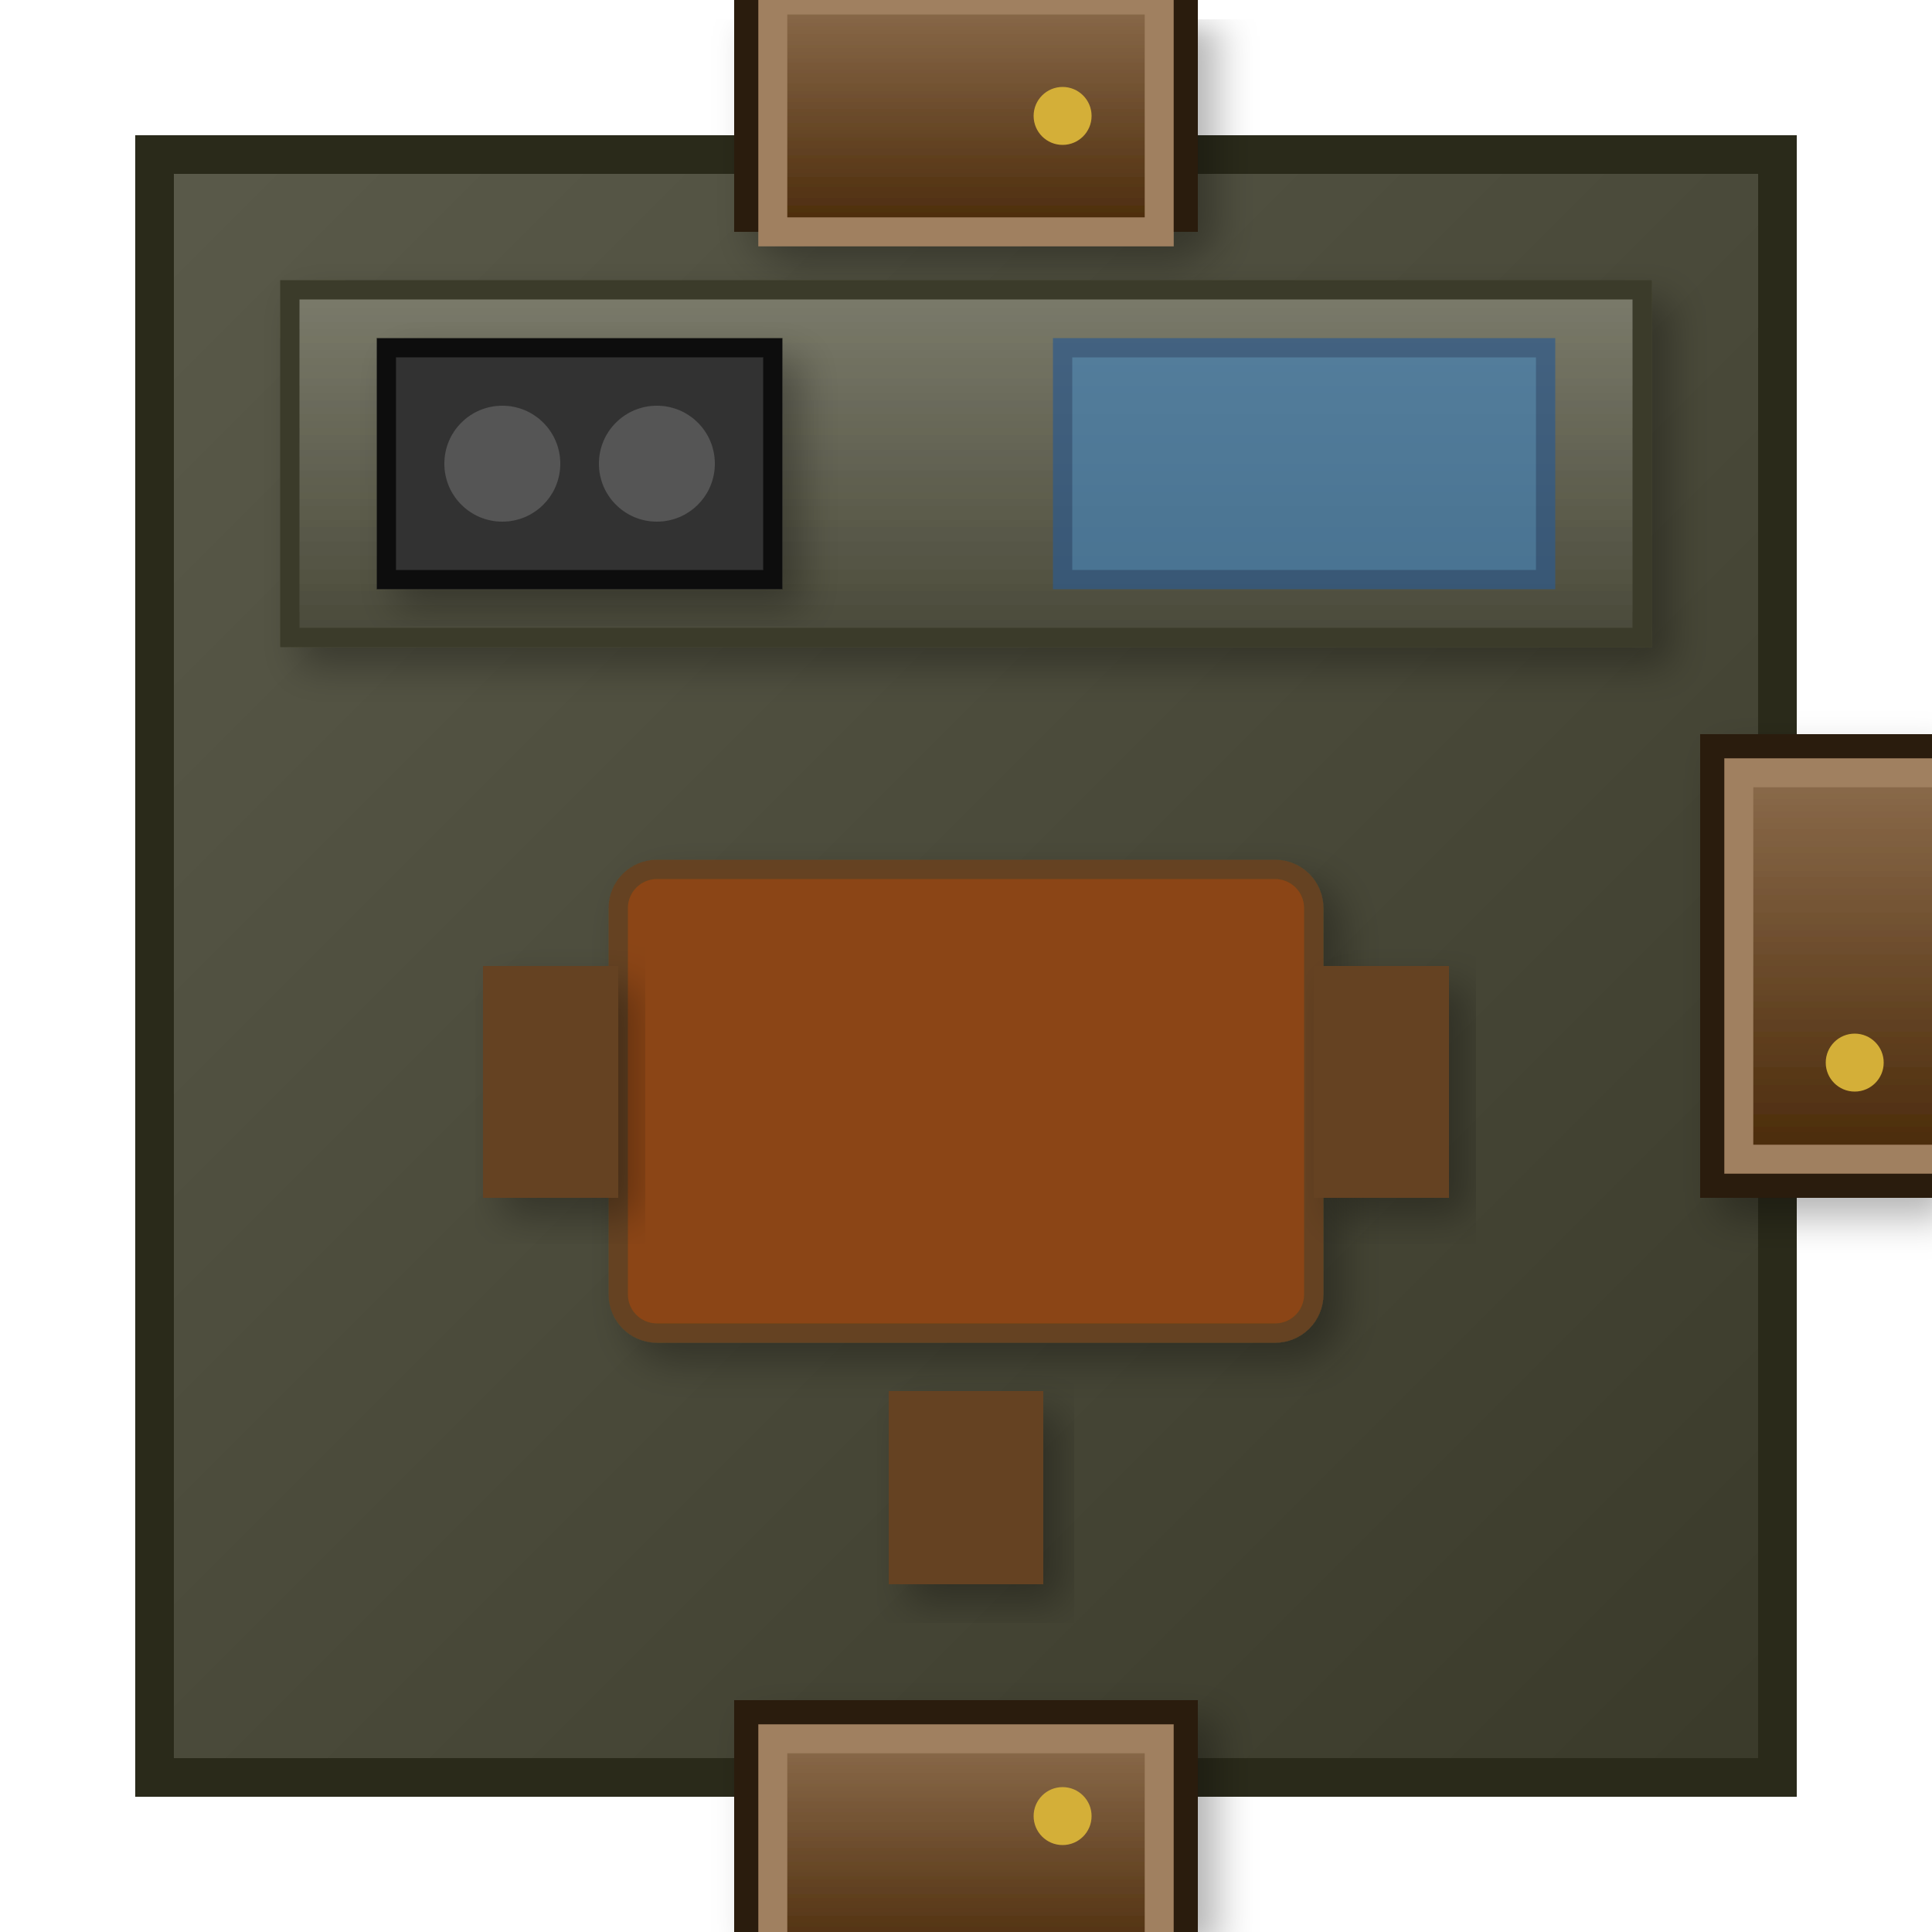
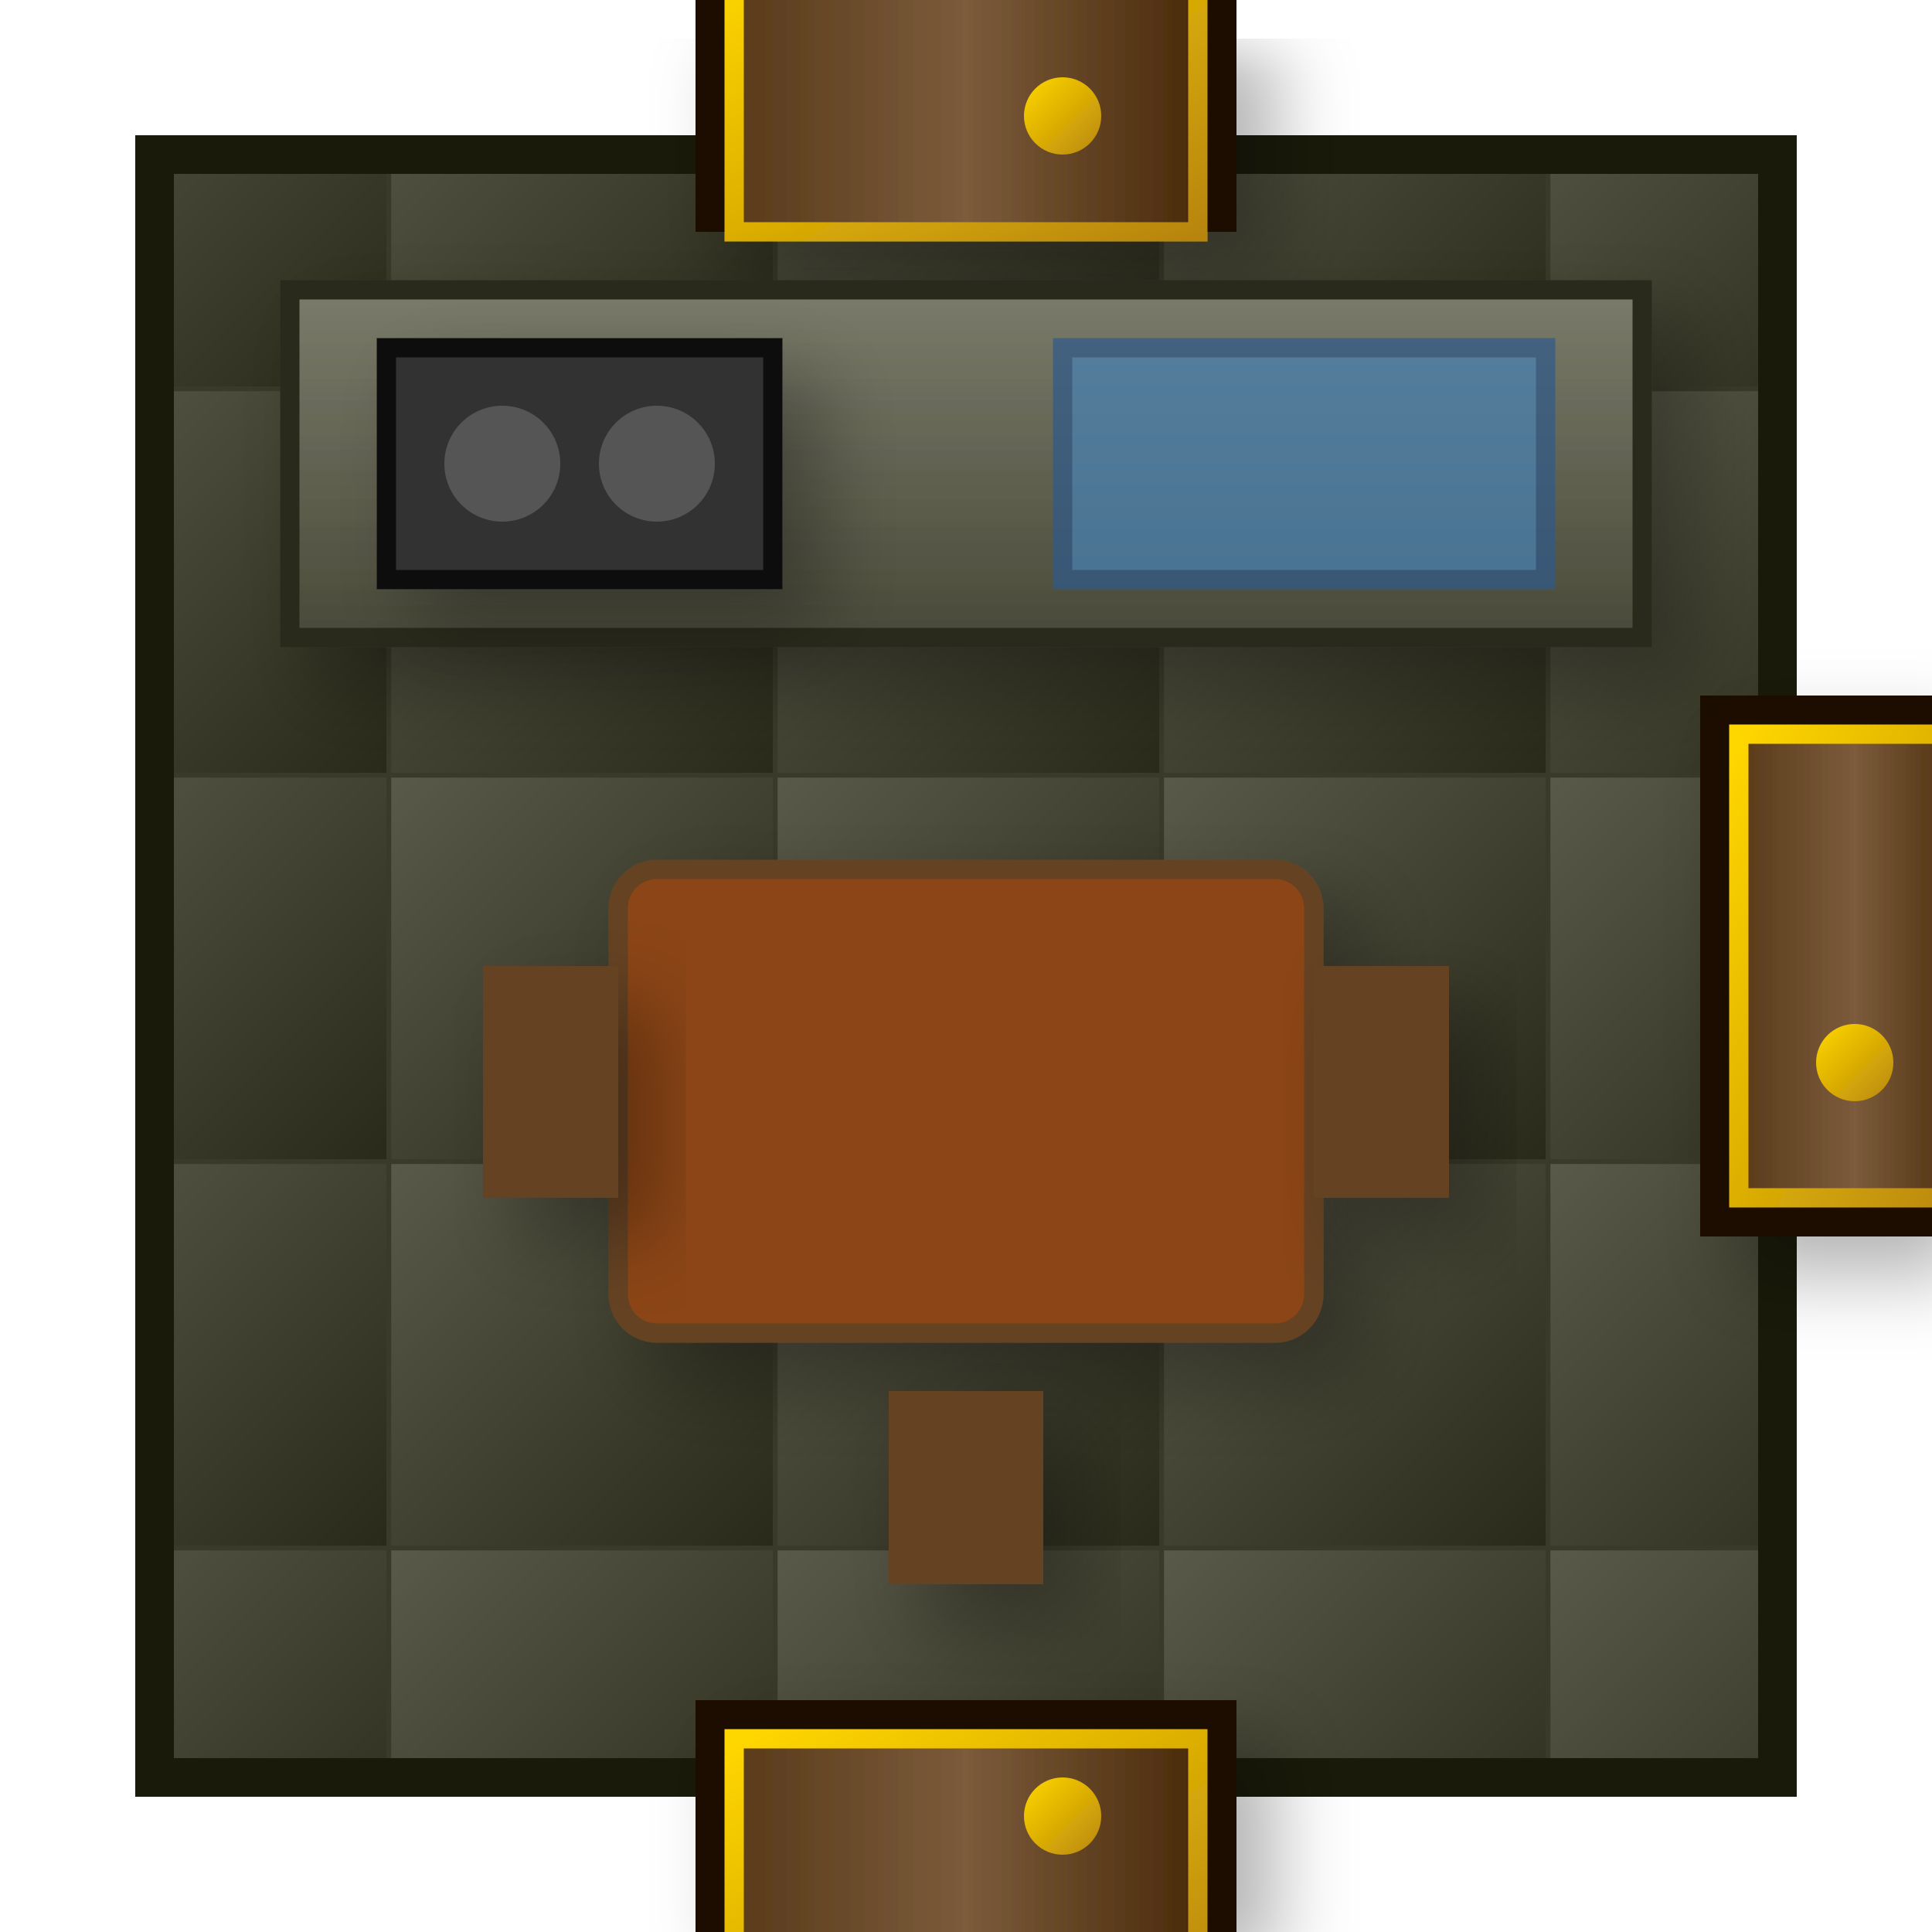
- <svg xmlns="http://www.w3.org/2000/svg" viewBox="0 0 100 100" width="300" height="300">
+ <svg xmlns="http://www.w3.org/2000/svg" viewBox="0 0 100 100" width="400" height="400">
  <defs>
    <linearGradient id="floorGrad" x1="0%" y1="0%" x2="100%" y2="100%">
      <stop offset="0%" style="stop-color:#5A5A4A" />
-       <stop offset="100%" style="stop-color:#3A3A2A" />
+       <stop offset="100%" style="stop-color:#2A2A1A" />
    </linearGradient>
-     <linearGradient id="doorGrad" x1="0%" y1="0%" x2="0%" y2="100%">
-       <stop offset="0%" style="stop-color:#8B6B4B" />
+     <pattern id="tilePattern" x="0" y="0" width="20" height="20" patternUnits="userSpaceOnUse">
+       <rect width="20" height="20" fill="url(#floorGrad)" />
+       <line x1="0" y1="0" x2="0" y2="20" stroke="#3A3A2A" stroke-width="0.5" />
+       <line x1="0" y1="0" x2="20" y2="0" stroke="#3A3A2A" stroke-width="0.5" />
+     </pattern>
+     <linearGradient id="doorWood" x1="0%" y1="0%" x2="100%" y2="0%">
+       <stop offset="0%" style="stop-color:#5A3A1A" />
+       <stop offset="50%" style="stop-color:#7B5B3B" />
      <stop offset="100%" style="stop-color:#4A2A0A" />
+     </linearGradient>
+     <linearGradient id="goldTrim" x1="0%" y1="0%" x2="100%" y2="100%">
+       <stop offset="0%" style="stop-color:#FFD700" />
+       <stop offset="100%" style="stop-color:#B8860B" />
    </linearGradient>
    <linearGradient id="counterGrad" x1="0%" y1="0%" x2="0%" y2="100%">
      <stop offset="0%" style="stop-color:#7B7B6B" />
      <stop offset="100%" style="stop-color:#4A4A3A" />
    </linearGradient>
-     <filter id="shadow" x="-20%" y="-20%" width="140%" height="140%">
-       <feDropShadow dx="1" dy="1" stdDeviation="1" flood-opacity="0.3" />
+     <filter id="softShadow" x="-50%" y="-50%" width="200%" height="200%">
+       <feGaussianBlur in="SourceAlpha" stdDeviation="2" />
+       <feOffset dx="2" dy="2" />
+       <feComponentTransfer>
+         <feFuncA type="linear" slope="0.3" />
+       </feComponentTransfer>
+       <feMerge>
+         <feMergeNode />
+         <feMergeNode in="SourceGraphic" />
+       </feMerge>
    </filter>
  </defs>
-   <rect x="8" y="8" width="84" height="84" fill="url(#floorGrad)" stroke="#2A2A1A" stroke-width="2" />
-   <g filter="url(#shadow)">
-     <rect x="38" y="-2" width="24" height="14" fill="#2A1A0A" />
-     <rect x="40" y="0" width="20" height="12" fill="url(#doorGrad)" stroke="#A08060" stroke-width="1.5" />
-     <circle cx="55" cy="6" r="1.5" fill="#D4AF37" />
+   <rect x="8" y="8" width="84" height="84" fill="url(#tilePattern)" stroke="#1A1A0A" stroke-width="2" />
+   <g filter="url(#softShadow)">
+     <rect x="36" y="-4" width="28" height="16" fill="#1A0A00" />
+     <rect x="38" y="-2" width="24" height="14" fill="url(#doorWood)" />
+     <rect x="38" y="-2" width="24" height="14" fill="none" stroke="url(#goldTrim)" stroke-width="1" />
+     <circle cx="55" cy="6" r="2" fill="url(#goldTrim)" />
  </g>
-   <g filter="url(#shadow)">
-     <rect x="38" y="88" width="24" height="14" fill="#2A1A0A" />
-     <rect x="40" y="90" width="20" height="12" fill="url(#doorGrad)" stroke="#A08060" stroke-width="1.5" />
-     <circle cx="55" cy="94" r="1.5" fill="#D4AF37" />
+   <g filter="url(#softShadow)">
+     <rect x="36" y="88" width="28" height="16" fill="#1A0A00" />
+     <rect x="38" y="90" width="24" height="14" fill="url(#doorWood)" />
+     <rect x="38" y="90" width="24" height="14" fill="none" stroke="url(#goldTrim)" stroke-width="1" />
+     <circle cx="55" cy="94" r="2" fill="url(#goldTrim)" />
  </g>
-   <g filter="url(#shadow)">
-     <rect x="88" y="38" width="14" height="24" fill="#2A1A0A" />
-     <rect x="90" y="40" width="12" height="20" fill="url(#doorGrad)" stroke="#A08060" stroke-width="1.5" />
-     <circle cx="96" cy="55" r="1.5" fill="#D4AF37" />
+   <g filter="url(#softShadow)">
+     <rect x="88" y="36" width="16" height="28" fill="#1A0A00" />
+     <rect x="90" y="38" width="12" height="24" fill="url(#doorWood)" />
+     <rect x="90" y="38" width="12" height="24" fill="none" stroke="url(#goldTrim)" stroke-width="1" />
+     <circle cx="96" cy="55" r="2" fill="url(#goldTrim)" />
  </g>
-   <rect x="15" y="15" width="70" height="18" fill="url(#counterGrad)" stroke="#3A3A2A" filter="url(#shadow)" />
-   <g filter="url(#shadow)">
-     <rect x="20" y="18" width="20" height="12" fill="#333" stroke="#111" />
-     <circle cx="26" cy="24" r="3" fill="#555" />
-     <circle cx="34" cy="24" r="3" fill="#555" />
-   </g>
+   <rect x="15" y="15" width="70" height="18" fill="url(#counterGrad)" stroke="#2A2A1A" filter="url(#softShadow)" />
+   <rect x="20" y="18" width="20" height="12" fill="#333" stroke="#111" filter="url(#softShadow)" />
+   <circle cx="26" cy="24" r="3" fill="#555" />
+   <circle cx="34" cy="24" r="3" fill="#555" />
  <rect x="55" y="18" width="25" height="12" fill="#4682B4" stroke="#2E5A8B" opacity="0.7" />
-   <rect x="32" y="45" width="36" height="24" fill="#8B4513" stroke="#654321" rx="2" filter="url(#shadow)" />
-   <rect x="25" y="50" width="7" height="12" fill="#654321" filter="url(#shadow)" />
-   <rect x="68" y="50" width="7" height="12" fill="#654321" filter="url(#shadow)" />
-   <rect x="46" y="72" width="8" height="10" fill="#654321" filter="url(#shadow)" />
+   <rect x="32" y="45" width="36" height="24" fill="#8B4513" stroke="#654321" rx="2" filter="url(#softShadow)" />
+   <rect x="25" y="50" width="7" height="12" fill="#654321" filter="url(#softShadow)" />
+   <rect x="68" y="50" width="7" height="12" fill="#654321" filter="url(#softShadow)" />
+   <rect x="46" y="72" width="8" height="10" fill="#654321" filter="url(#softShadow)" />
</svg>
